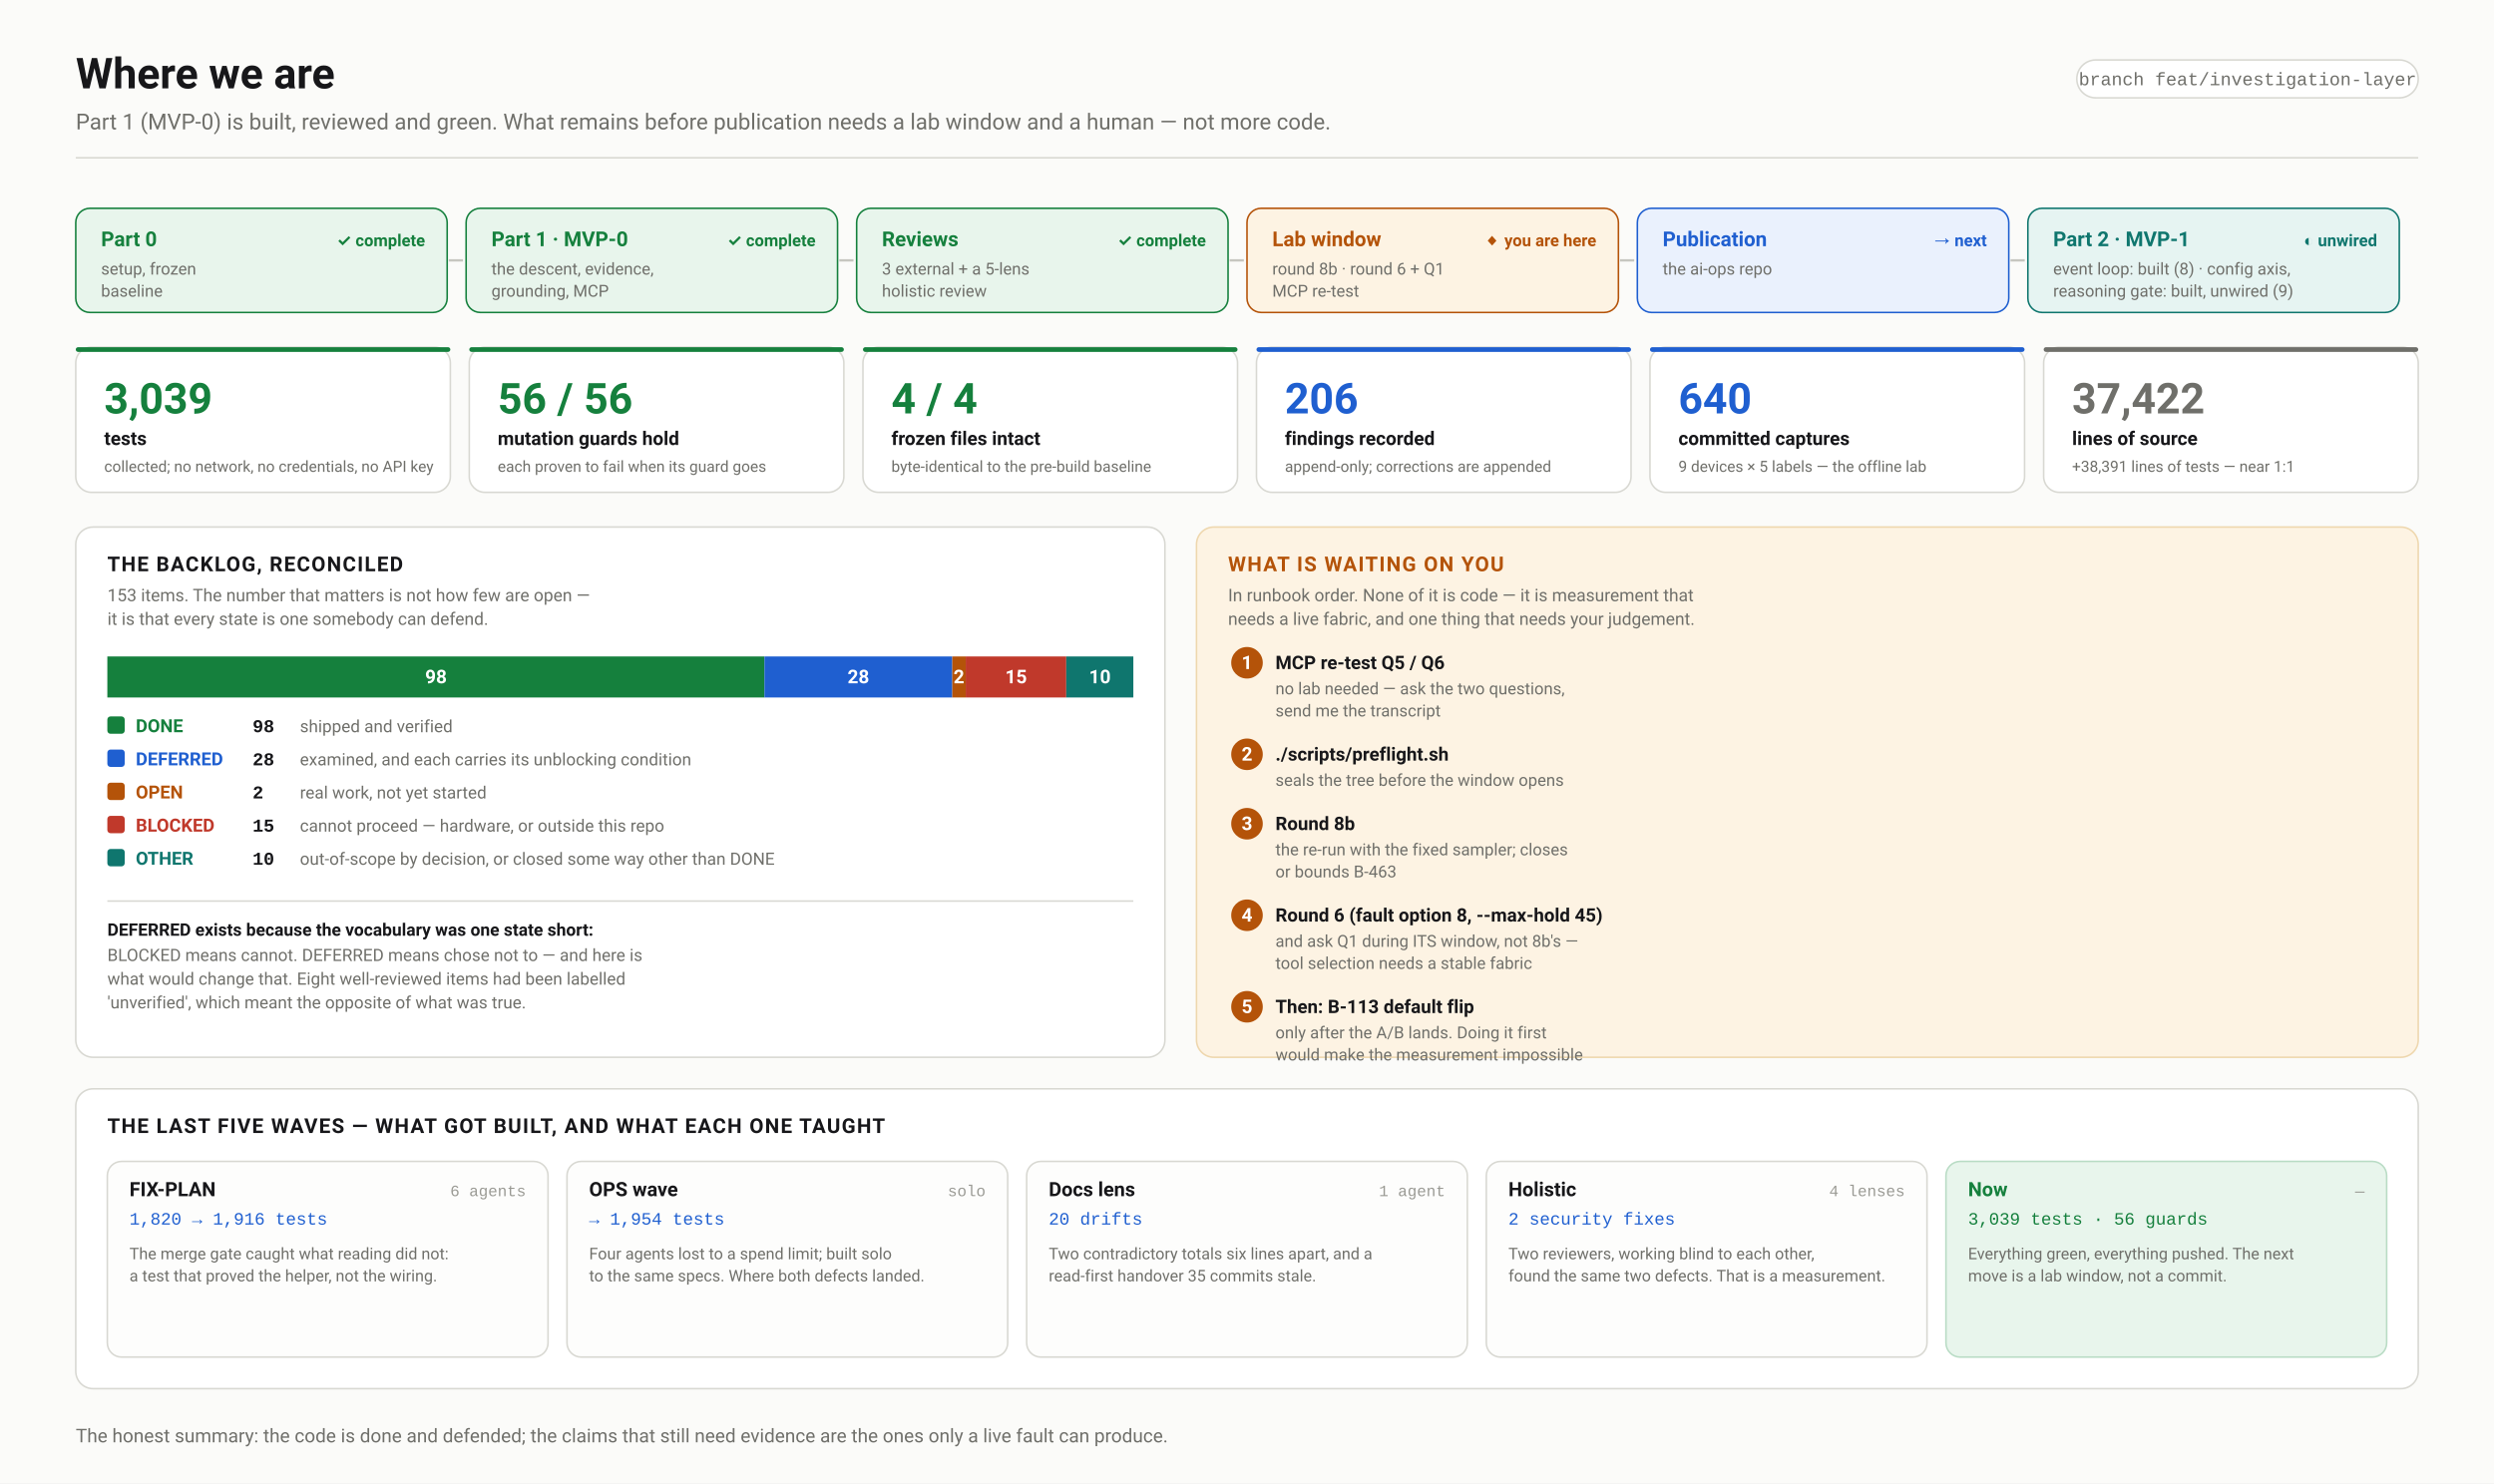
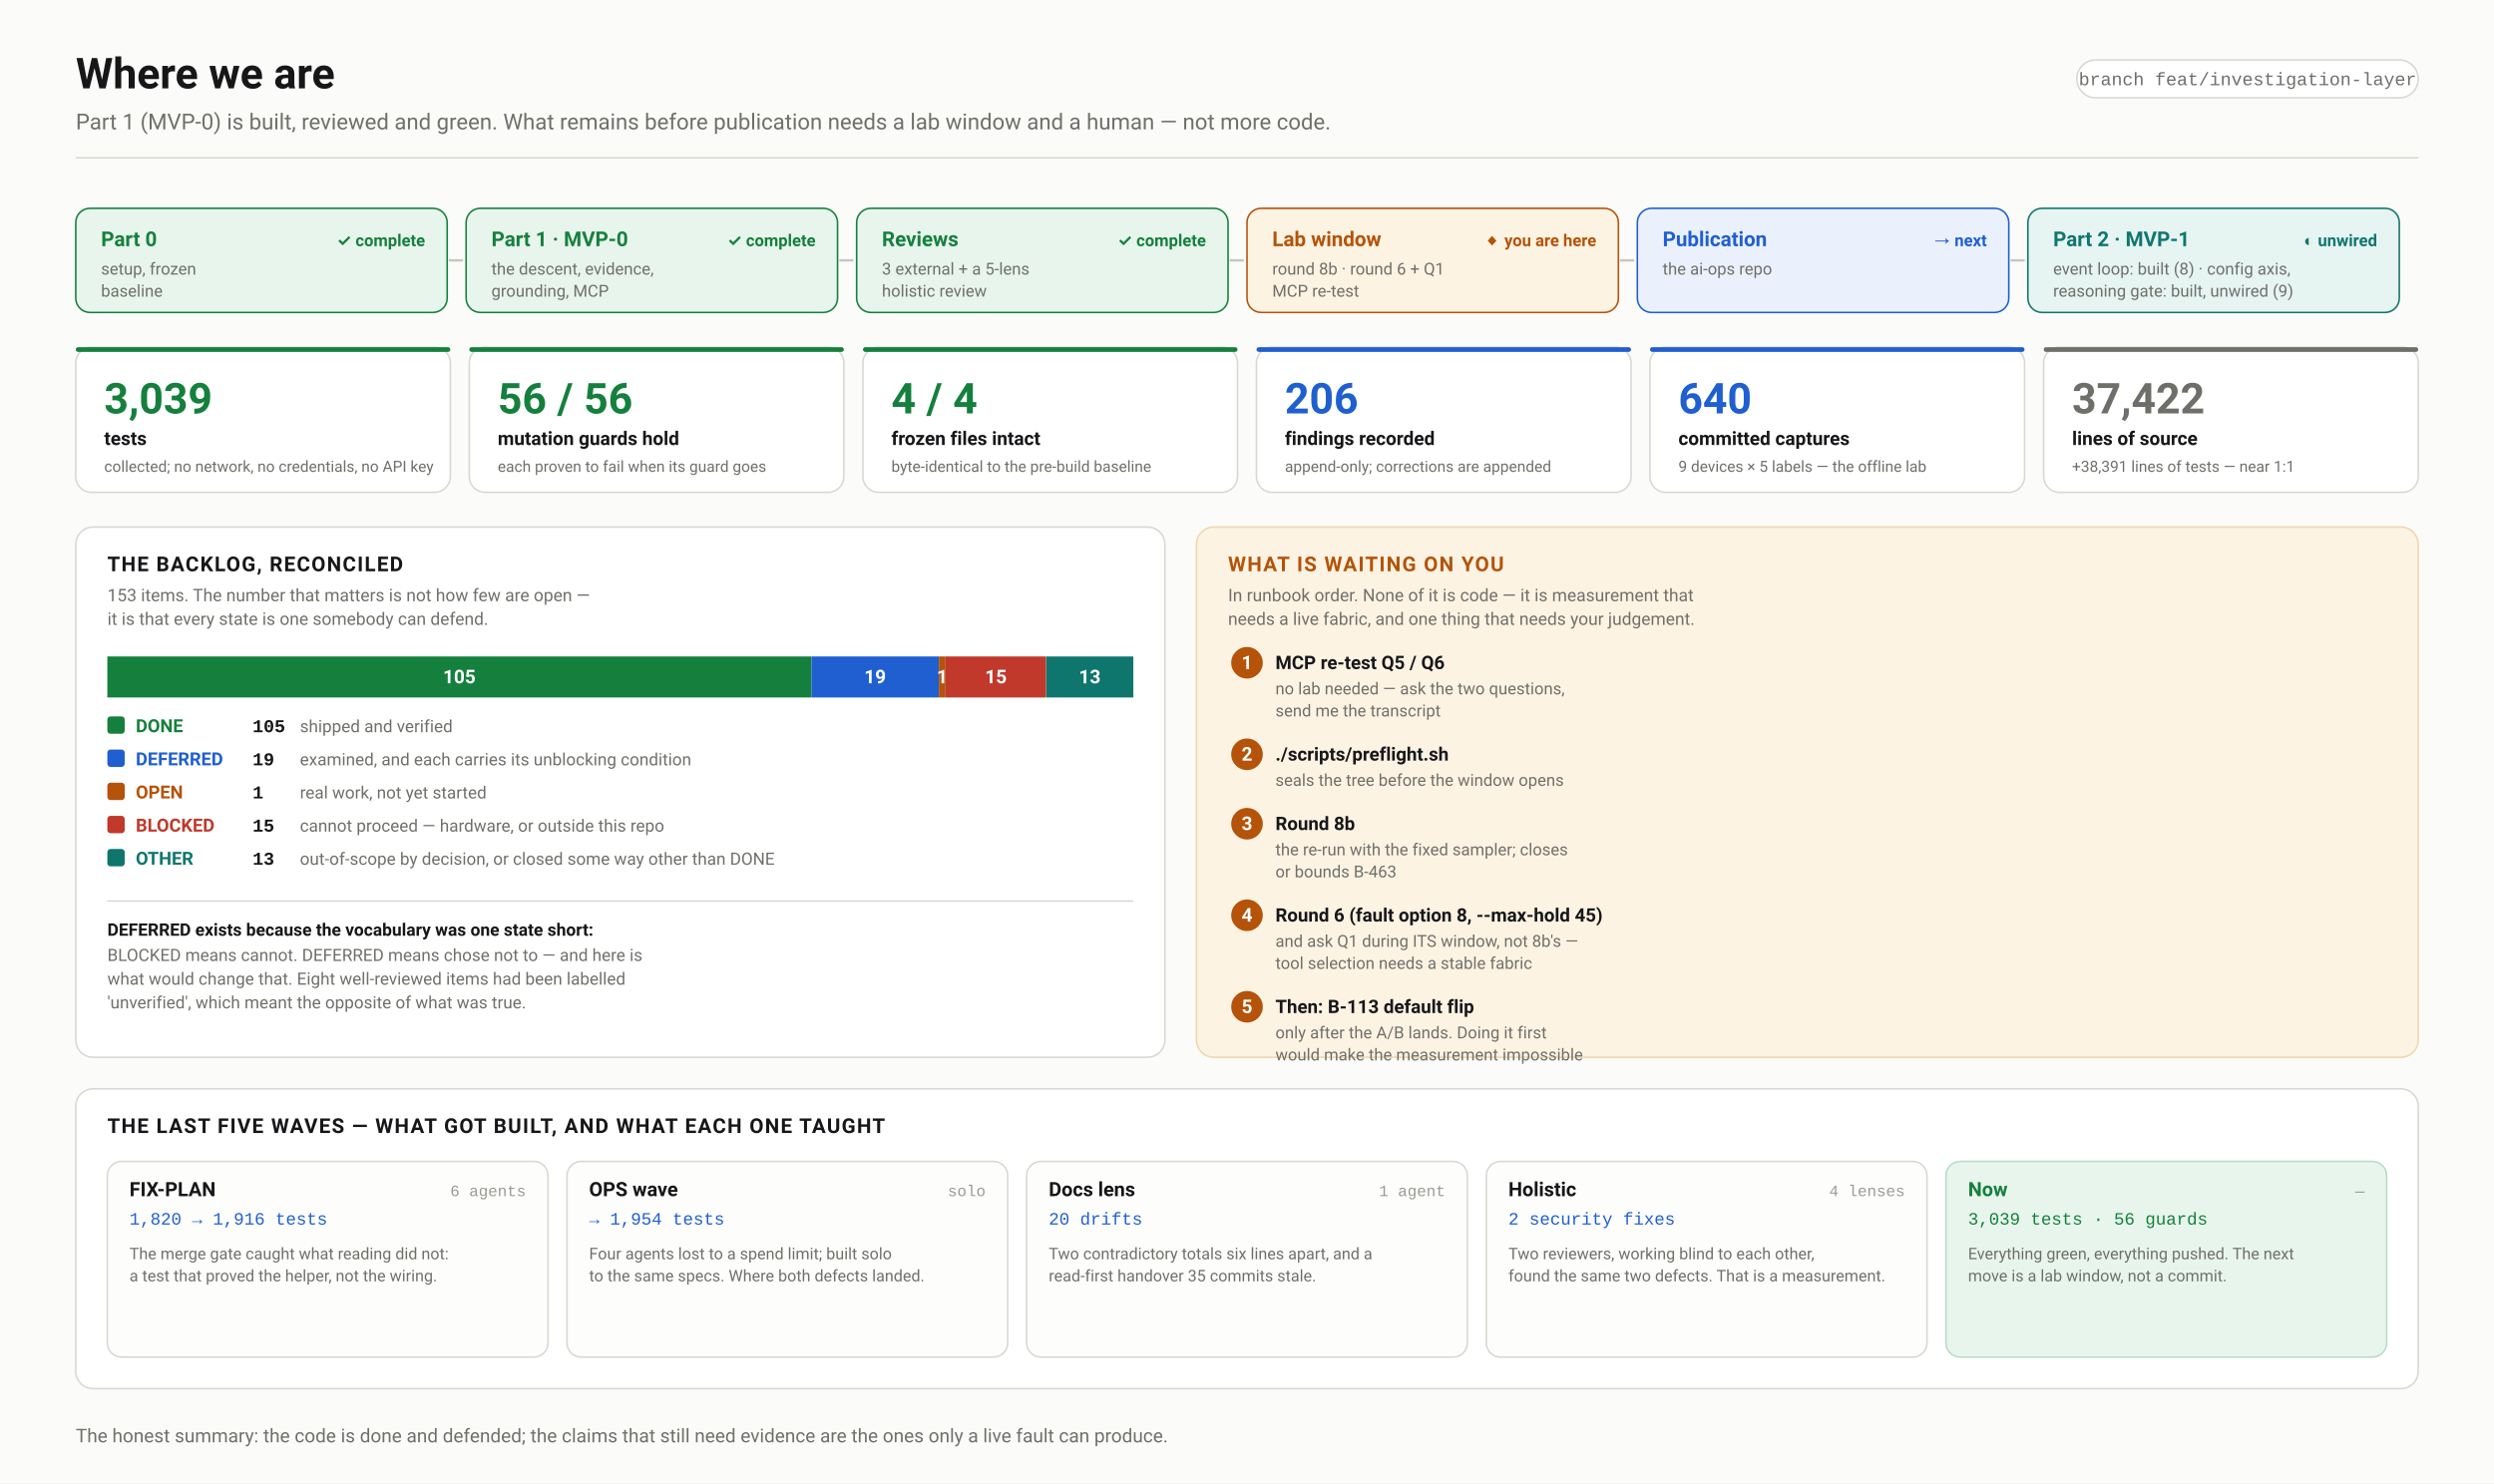
<svg xmlns="http://www.w3.org/2000/svg" width="1580" height="940" viewBox="0 0 1580 940" font-family="ui-sans-serif,-apple-system,'Segoe UI',Roboto,Helvetica,Arial,sans-serif">
  <defs>
    <marker id="arw" viewBox="0 0 10 10" refX="9" refY="5" markerWidth="6" markerHeight="6" orient="auto-start-reverse">
      <path d="M 0 0 L 10 5 L 0 10 z" fill="#6f6f6a" />
    </marker>
    <marker id="arwb" viewBox="0 0 10 10" refX="9" refY="5" markerWidth="6" markerHeight="6" orient="auto-start-reverse">
      <path d="M 0 0 L 10 5 L 0 10 z" fill="#1f5fd0" />
    </marker>
    <marker id="arwr" viewBox="0 0 10 10" refX="9" refY="5" markerWidth="6" markerHeight="6" orient="auto-start-reverse">
      <path d="M 0 0 L 10 5 L 0 10 z" fill="#c0392b" />
    </marker>
    <marker id="arwp" viewBox="0 0 10 10" refX="9" refY="5" markerWidth="6" markerHeight="6" orient="auto-start-reverse">
      <path d="M 0 0 L 10 5 L 0 10 z" fill="#6d28d9" />
    </marker>
    <marker id="arwg" viewBox="0 0 10 10" refX="9" refY="5" markerWidth="6" markerHeight="6" orient="auto-start-reverse">
      <path d="M 0 0 L 10 5 L 0 10 z" fill="#15803d" />
    </marker>
  </defs>
  <rect width="1580" height="940" fill="#fbfbf9" />
  <text x="48.0" y="56.0" font-family="ui-sans-serif,-apple-system,'Segoe UI',Roboto,Helvetica,Arial,sans-serif" font-size="27" font-weight="700" fill="#17171a" text-anchor="start">Where we are</text>
  <text x="48.0" y="82.0" font-family="ui-sans-serif,-apple-system,'Segoe UI',Roboto,Helvetica,Arial,sans-serif" font-size="14" font-weight="400" fill="#6f6f6a" text-anchor="start">Part 1 (MVP-0) is built, reviewed and green. What remains before publication needs a lab window and a human — not more code.</text>
  <rect x="1315.7" y="38.0" width="216.3" height="24.0" rx="12" fill="#fff" stroke="#d8d8d2" stroke-width="1" />
  <text x="1423.9" y="54.0" font-family="ui-monospace,'SF Mono',Menlo,Consolas,'Liberation Mono',monospace" font-size="11.5" font-weight="400" fill="#6f6f6a" text-anchor="middle">branch feat/investigation-layer</text>
  <line x1="48.0" y1="100.0" x2="1532.0" y2="100.0" stroke="#d8d8d2" stroke-width="1" />
  <rect x="48.0" y="132.0" width="235.3" height="66.0" rx="9" fill="#e8f5ec" stroke="#15803d" stroke-width="1" />
  <text x="64.0" y="156.0" font-family="ui-sans-serif,-apple-system,'Segoe UI',Roboto,Helvetica,Arial,sans-serif" font-size="13" font-weight="700" fill="#15803d" text-anchor="start">Part 0</text>
  <text x="64.0" y="174.0" font-family="ui-sans-serif,-apple-system,'Segoe UI',Roboto,Helvetica,Arial,sans-serif" font-size="10.5" font-weight="400" fill="#6f6f6a" text-anchor="start">setup, frozen</text>
  <text x="64.0" y="188.0" font-family="ui-sans-serif,-apple-system,'Segoe UI',Roboto,Helvetica,Arial,sans-serif" font-size="10.5" font-weight="400" fill="#6f6f6a" text-anchor="start">baseline</text>
  <text x="269.3" y="156.0" font-family="ui-sans-serif,-apple-system,'Segoe UI',Roboto,Helvetica,Arial,sans-serif" font-size="10.5" font-weight="700" fill="#15803d" text-anchor="end">✓ complete</text>
  <line x1="284.3" y1="165.0" x2="293.3" y2="165.0" stroke="#c6c6c0" stroke-width="1.5" />
  <rect x="295.3" y="132.0" width="235.3" height="66.0" rx="9" fill="#e8f5ec" stroke="#15803d" stroke-width="1" />
  <text x="311.3" y="156.0" font-family="ui-sans-serif,-apple-system,'Segoe UI',Roboto,Helvetica,Arial,sans-serif" font-size="13" font-weight="700" fill="#15803d" text-anchor="start">Part 1 · MVP-0</text>
  <text x="311.3" y="174.0" font-family="ui-sans-serif,-apple-system,'Segoe UI',Roboto,Helvetica,Arial,sans-serif" font-size="10.5" font-weight="400" fill="#6f6f6a" text-anchor="start">the descent, evidence,</text>
  <text x="311.3" y="188.0" font-family="ui-sans-serif,-apple-system,'Segoe UI',Roboto,Helvetica,Arial,sans-serif" font-size="10.5" font-weight="400" fill="#6f6f6a" text-anchor="start">grounding, MCP</text>
  <text x="516.7" y="156.0" font-family="ui-sans-serif,-apple-system,'Segoe UI',Roboto,Helvetica,Arial,sans-serif" font-size="10.5" font-weight="700" fill="#15803d" text-anchor="end">✓ complete</text>
  <line x1="531.7" y1="165.0" x2="540.7" y2="165.0" stroke="#c6c6c0" stroke-width="1.5" />
  <rect x="542.7" y="132.0" width="235.3" height="66.0" rx="9" fill="#e8f5ec" stroke="#15803d" stroke-width="1" />
  <text x="558.7" y="156.0" font-family="ui-sans-serif,-apple-system,'Segoe UI',Roboto,Helvetica,Arial,sans-serif" font-size="13" font-weight="700" fill="#15803d" text-anchor="start">Reviews</text>
  <text x="558.7" y="174.0" font-family="ui-sans-serif,-apple-system,'Segoe UI',Roboto,Helvetica,Arial,sans-serif" font-size="10.5" font-weight="400" fill="#6f6f6a" text-anchor="start">3 external + a 5-lens</text>
  <text x="558.7" y="188.0" font-family="ui-sans-serif,-apple-system,'Segoe UI',Roboto,Helvetica,Arial,sans-serif" font-size="10.5" font-weight="400" fill="#6f6f6a" text-anchor="start">holistic review</text>
  <text x="764.0" y="156.0" font-family="ui-sans-serif,-apple-system,'Segoe UI',Roboto,Helvetica,Arial,sans-serif" font-size="10.5" font-weight="700" fill="#15803d" text-anchor="end">✓ complete</text>
  <line x1="779.0" y1="165.0" x2="788.0" y2="165.0" stroke="#c6c6c0" stroke-width="1.5" />
  <rect x="790.0" y="132.0" width="235.3" height="66.0" rx="9" fill="#fdf3e3" stroke="#b45309" stroke-width="1" />
  <text x="806.0" y="156.0" font-family="ui-sans-serif,-apple-system,'Segoe UI',Roboto,Helvetica,Arial,sans-serif" font-size="13" font-weight="700" fill="#b45309" text-anchor="start">Lab window</text>
  <text x="806.0" y="174.0" font-family="ui-sans-serif,-apple-system,'Segoe UI',Roboto,Helvetica,Arial,sans-serif" font-size="10.5" font-weight="400" fill="#6f6f6a" text-anchor="start">round 8b · round 6 + Q1</text>
  <text x="806.0" y="188.0" font-family="ui-sans-serif,-apple-system,'Segoe UI',Roboto,Helvetica,Arial,sans-serif" font-size="10.5" font-weight="400" fill="#6f6f6a" text-anchor="start">MCP re-test</text>
  <text x="1011.3" y="156.0" font-family="ui-sans-serif,-apple-system,'Segoe UI',Roboto,Helvetica,Arial,sans-serif" font-size="10.5" font-weight="700" fill="#b45309" text-anchor="end">◆ you are here</text>
  <line x1="1026.3" y1="165.0" x2="1035.3" y2="165.0" stroke="#c6c6c0" stroke-width="1.5" />
  <rect x="1037.3" y="132.0" width="235.3" height="66.0" rx="9" fill="#eaf1fd" stroke="#1f5fd0" stroke-width="1" />
  <text x="1053.3" y="156.0" font-family="ui-sans-serif,-apple-system,'Segoe UI',Roboto,Helvetica,Arial,sans-serif" font-size="13" font-weight="700" fill="#1f5fd0" text-anchor="start">Publication</text>
  <text x="1053.3" y="174.0" font-family="ui-sans-serif,-apple-system,'Segoe UI',Roboto,Helvetica,Arial,sans-serif" font-size="10.5" font-weight="400" fill="#6f6f6a" text-anchor="start">the ai-ops repo</text>
  <text x="1258.7" y="156.0" font-family="ui-sans-serif,-apple-system,'Segoe UI',Roboto,Helvetica,Arial,sans-serif" font-size="10.5" font-weight="700" fill="#1f5fd0" text-anchor="end">→ next</text>
  <line x1="1273.7" y1="165.0" x2="1282.7" y2="165.0" stroke="#c6c6c0" stroke-width="1.5" />
  <rect x="1284.7" y="132.0" width="235.3" height="66.0" rx="9" fill="#e6f4f2" stroke="#0f766e" stroke-width="1" />
  <text x="1300.7" y="156.0" font-family="ui-sans-serif,-apple-system,'Segoe UI',Roboto,Helvetica,Arial,sans-serif" font-size="13" font-weight="700" fill="#0f766e" text-anchor="start">Part 2 · MVP-1</text>
  <text x="1300.7" y="174.0" font-family="ui-sans-serif,-apple-system,'Segoe UI',Roboto,Helvetica,Arial,sans-serif" font-size="10.5" font-weight="400" fill="#6f6f6a" text-anchor="start">event loop: built (8) · config axis,</text>
  <text x="1300.7" y="188.0" font-family="ui-sans-serif,-apple-system,'Segoe UI',Roboto,Helvetica,Arial,sans-serif" font-size="10.5" font-weight="400" fill="#6f6f6a" text-anchor="start">reasoning gate: built, unwired (9)</text>
  <text x="1506.0" y="156.0" font-family="ui-sans-serif,-apple-system,'Segoe UI',Roboto,Helvetica,Arial,sans-serif" font-size="10.5" font-weight="700" fill="#0f766e" text-anchor="end">◐ unwired</text>
  <rect x="48.0" y="220.0" width="237.3" height="92.0" rx="10" fill="#ffffff" stroke="#d8d8d2" stroke-width="1" />
  <rect x="48.0" y="220.0" width="237.3" height="3.0" rx="1.5" fill="#15803d" stroke="none" stroke-width="1" />
  <text x="66.0" y="262.0" font-family="ui-sans-serif,-apple-system,'Segoe UI',Roboto,Helvetica,Arial,sans-serif" font-size="27" font-weight="700" fill="#15803d" text-anchor="start">3,039</text>
  <text x="66.0" y="282.0" font-family="ui-sans-serif,-apple-system,'Segoe UI',Roboto,Helvetica,Arial,sans-serif" font-size="12" font-weight="600" fill="#17171a" text-anchor="start">tests</text>
  <text x="66.0" y="299.0" font-family="ui-sans-serif,-apple-system,'Segoe UI',Roboto,Helvetica,Arial,sans-serif" font-size="9.8" font-weight="400" fill="#6f6f6a" text-anchor="start">collected; no network, no credentials, no API key</text>
  <rect x="297.3" y="220.0" width="237.3" height="92.0" rx="10" fill="#ffffff" stroke="#d8d8d2" stroke-width="1" />
  <rect x="297.3" y="220.0" width="237.3" height="3.0" rx="1.5" fill="#15803d" stroke="none" stroke-width="1" />
  <text x="315.3" y="262.0" font-family="ui-sans-serif,-apple-system,'Segoe UI',Roboto,Helvetica,Arial,sans-serif" font-size="27" font-weight="700" fill="#15803d" text-anchor="start">56 / 56</text>
  <text x="315.3" y="282.0" font-family="ui-sans-serif,-apple-system,'Segoe UI',Roboto,Helvetica,Arial,sans-serif" font-size="12" font-weight="600" fill="#17171a" text-anchor="start">mutation guards hold</text>
  <text x="315.3" y="299.0" font-family="ui-sans-serif,-apple-system,'Segoe UI',Roboto,Helvetica,Arial,sans-serif" font-size="9.8" font-weight="400" fill="#6f6f6a" text-anchor="start">each proven to fail when its guard goes</text>
  <rect x="546.7" y="220.0" width="237.3" height="92.0" rx="10" fill="#ffffff" stroke="#d8d8d2" stroke-width="1" />
  <rect x="546.7" y="220.0" width="237.3" height="3.0" rx="1.5" fill="#15803d" stroke="none" stroke-width="1" />
  <text x="564.7" y="262.0" font-family="ui-sans-serif,-apple-system,'Segoe UI',Roboto,Helvetica,Arial,sans-serif" font-size="27" font-weight="700" fill="#15803d" text-anchor="start">4 / 4</text>
  <text x="564.7" y="282.0" font-family="ui-sans-serif,-apple-system,'Segoe UI',Roboto,Helvetica,Arial,sans-serif" font-size="12" font-weight="600" fill="#17171a" text-anchor="start">frozen files intact</text>
  <text x="564.7" y="299.0" font-family="ui-sans-serif,-apple-system,'Segoe UI',Roboto,Helvetica,Arial,sans-serif" font-size="9.8" font-weight="400" fill="#6f6f6a" text-anchor="start">byte-identical to the pre-build baseline</text>
  <rect x="796.0" y="220.0" width="237.3" height="92.0" rx="10" fill="#ffffff" stroke="#d8d8d2" stroke-width="1" />
  <rect x="796.0" y="220.0" width="237.3" height="3.0" rx="1.5" fill="#1f5fd0" stroke="none" stroke-width="1" />
  <text x="814.0" y="262.0" font-family="ui-sans-serif,-apple-system,'Segoe UI',Roboto,Helvetica,Arial,sans-serif" font-size="27" font-weight="700" fill="#1f5fd0" text-anchor="start">206</text>
  <text x="814.0" y="282.0" font-family="ui-sans-serif,-apple-system,'Segoe UI',Roboto,Helvetica,Arial,sans-serif" font-size="12" font-weight="600" fill="#17171a" text-anchor="start">findings recorded</text>
  <text x="814.0" y="299.0" font-family="ui-sans-serif,-apple-system,'Segoe UI',Roboto,Helvetica,Arial,sans-serif" font-size="9.8" font-weight="400" fill="#6f6f6a" text-anchor="start">append-only; corrections are appended</text>
  <rect x="1045.3" y="220.0" width="237.3" height="92.0" rx="10" fill="#ffffff" stroke="#d8d8d2" stroke-width="1" />
  <rect x="1045.3" y="220.0" width="237.3" height="3.0" rx="1.5" fill="#1f5fd0" stroke="none" stroke-width="1" />
  <text x="1063.3" y="262.0" font-family="ui-sans-serif,-apple-system,'Segoe UI',Roboto,Helvetica,Arial,sans-serif" font-size="27" font-weight="700" fill="#1f5fd0" text-anchor="start">640</text>
  <text x="1063.3" y="282.0" font-family="ui-sans-serif,-apple-system,'Segoe UI',Roboto,Helvetica,Arial,sans-serif" font-size="12" font-weight="600" fill="#17171a" text-anchor="start">committed captures</text>
  <text x="1063.3" y="299.0" font-family="ui-sans-serif,-apple-system,'Segoe UI',Roboto,Helvetica,Arial,sans-serif" font-size="9.8" font-weight="400" fill="#6f6f6a" text-anchor="start">9 devices × 5 labels — the offline lab</text>
  <rect x="1294.7" y="220.0" width="237.3" height="92.0" rx="10" fill="#ffffff" stroke="#d8d8d2" stroke-width="1" />
  <rect x="1294.7" y="220.0" width="237.3" height="3.0" rx="1.5" fill="#6f6f6a" stroke="none" stroke-width="1" />
  <text x="1312.7" y="262.0" font-family="ui-sans-serif,-apple-system,'Segoe UI',Roboto,Helvetica,Arial,sans-serif" font-size="27" font-weight="700" fill="#6f6f6a" text-anchor="start">37,422</text>
  <text x="1312.7" y="282.0" font-family="ui-sans-serif,-apple-system,'Segoe UI',Roboto,Helvetica,Arial,sans-serif" font-size="12" font-weight="600" fill="#17171a" text-anchor="start">lines of source</text>
  <text x="1312.7" y="299.0" font-family="ui-sans-serif,-apple-system,'Segoe UI',Roboto,Helvetica,Arial,sans-serif" font-size="9.8" font-weight="400" fill="#6f6f6a" text-anchor="start">+38,391 lines of tests — near 1:1</text>
  <rect x="48.0" y="334.0" width="690.0" height="336.0" rx="11" fill="#ffffff" stroke="#d8d8d2" stroke-width="1" />
  <text x="68.0" y="362.0" font-family="ui-sans-serif,-apple-system,'Segoe UI',Roboto,Helvetica,Arial,sans-serif" font-size="13" font-weight="700" fill="#17171a" text-anchor="start" letter-spacing="0.8">THE BACKLOG, RECONCILED</text>
  <text x="68.0" y="381.0" font-family="ui-sans-serif,-apple-system,'Segoe UI',Roboto,Helvetica,Arial,sans-serif" font-size="11" font-weight="400" fill="#6f6f6a" text-anchor="start">153 items. The number that matters is not how few are open —</text>
  <text x="68.0" y="396.0" font-family="ui-sans-serif,-apple-system,'Segoe UI',Roboto,Helvetica,Arial,sans-serif" font-size="11" font-weight="400" fill="#6f6f6a" text-anchor="start">it is that every state is one somebody can defend.</text>
-   <rect x="68.0" y="416.0" width="416.3" height="26.0" rx="0" fill="#15803d" stroke="none" stroke-width="1" />
-   <text x="276.2" y="433.0" font-family="ui-sans-serif,-apple-system,'Segoe UI',Roboto,Helvetica,Arial,sans-serif" font-size="12" font-weight="700" fill="#fff" text-anchor="middle">98</text>
-   <rect x="484.3" y="416.0" width="119.0" height="26.0" rx="0" fill="#1f5fd0" stroke="none" stroke-width="1" />
-   <text x="543.8" y="433.0" font-family="ui-sans-serif,-apple-system,'Segoe UI',Roboto,Helvetica,Arial,sans-serif" font-size="12" font-weight="700" fill="#fff" text-anchor="middle">28</text>
-   <rect x="603.3" y="416.0" width="8.5" height="26.0" rx="0" fill="#b45309" stroke="none" stroke-width="1" />
-   <text x="607.5" y="433.0" font-family="ui-sans-serif,-apple-system,'Segoe UI',Roboto,Helvetica,Arial,sans-serif" font-size="12" font-weight="700" fill="#fff" text-anchor="middle">2</text>
-   <rect x="611.8" y="416.0" width="63.7" height="26.0" rx="0" fill="#c0392b" stroke="none" stroke-width="1" />
-   <text x="643.7" y="433.0" font-family="ui-sans-serif,-apple-system,'Segoe UI',Roboto,Helvetica,Arial,sans-serif" font-size="12" font-weight="700" fill="#fff" text-anchor="middle">15</text>
-   <rect x="675.5" y="416.0" width="42.5" height="26.0" rx="0" fill="#0f766e" stroke="none" stroke-width="1" />
-   <text x="696.8" y="433.0" font-family="ui-sans-serif,-apple-system,'Segoe UI',Roboto,Helvetica,Arial,sans-serif" font-size="12" font-weight="700" fill="#fff" text-anchor="middle">10</text>
+   <rect x="68.0" y="416.0" width="446.1" height="26.0" rx="0" fill="#15803d" stroke="none" stroke-width="1" />
+   <text x="291.0" y="433.0" font-family="ui-sans-serif,-apple-system,'Segoe UI',Roboto,Helvetica,Arial,sans-serif" font-size="12" font-weight="700" fill="#fff" text-anchor="middle">105</text>
+   <rect x="514.1" y="416.0" width="80.7" height="26.0" rx="0" fill="#1f5fd0" stroke="none" stroke-width="1" />
+   <text x="554.4" y="433.0" font-family="ui-sans-serif,-apple-system,'Segoe UI',Roboto,Helvetica,Arial,sans-serif" font-size="12" font-weight="700" fill="#fff" text-anchor="middle">19</text>
+   <rect x="594.8" y="416.0" width="4.2" height="26.0" rx="0" fill="#b45309" stroke="none" stroke-width="1" />
+   <text x="596.9" y="433.0" font-family="ui-sans-serif,-apple-system,'Segoe UI',Roboto,Helvetica,Arial,sans-serif" font-size="12" font-weight="700" fill="#fff" text-anchor="middle">1</text>
+   <rect x="599.0" y="416.0" width="63.7" height="26.0" rx="0" fill="#c0392b" stroke="none" stroke-width="1" />
+   <text x="630.9" y="433.0" font-family="ui-sans-serif,-apple-system,'Segoe UI',Roboto,Helvetica,Arial,sans-serif" font-size="12" font-weight="700" fill="#fff" text-anchor="middle">15</text>
+   <rect x="662.8" y="416.0" width="55.2" height="26.0" rx="0" fill="#0f766e" stroke="none" stroke-width="1" />
+   <text x="690.4" y="433.0" font-family="ui-sans-serif,-apple-system,'Segoe UI',Roboto,Helvetica,Arial,sans-serif" font-size="12" font-weight="700" fill="#fff" text-anchor="middle">13</text>
  <rect x="68.0" y="416.0" width="650.0" height="26.0" rx="0" fill="none" stroke="#ffffff" stroke-width="0" />
  <rect x="68.0" y="454.0" width="11.0" height="11.0" rx="2" fill="#15803d" stroke="none" stroke-width="1" />
  <text x="86.0" y="464.0" font-family="ui-sans-serif,-apple-system,'Segoe UI',Roboto,Helvetica,Arial,sans-serif" font-size="11.5" font-weight="650" fill="#15803d" text-anchor="start">DONE</text>
-   <text x="160.0" y="464.0" font-family="ui-monospace,'SF Mono',Menlo,Consolas,'Liberation Mono',monospace" font-size="11.5" font-weight="700" fill="#17171a" text-anchor="start">98</text>
+   <text x="160.0" y="464.0" font-family="ui-monospace,'SF Mono',Menlo,Consolas,'Liberation Mono',monospace" font-size="11.5" font-weight="700" fill="#17171a" text-anchor="start">105</text>
  <text x="190.0" y="464.0" font-family="ui-sans-serif,-apple-system,'Segoe UI',Roboto,Helvetica,Arial,sans-serif" font-size="10.8" font-weight="400" fill="#6f6f6a" text-anchor="start">shipped and verified</text>
  <rect x="68.0" y="475.0" width="11.0" height="11.0" rx="2" fill="#1f5fd0" stroke="none" stroke-width="1" />
  <text x="86.0" y="485.0" font-family="ui-sans-serif,-apple-system,'Segoe UI',Roboto,Helvetica,Arial,sans-serif" font-size="11.5" font-weight="650" fill="#1f5fd0" text-anchor="start">DEFERRED</text>
-   <text x="160.0" y="485.0" font-family="ui-monospace,'SF Mono',Menlo,Consolas,'Liberation Mono',monospace" font-size="11.5" font-weight="700" fill="#17171a" text-anchor="start">28</text>
+   <text x="160.0" y="485.0" font-family="ui-monospace,'SF Mono',Menlo,Consolas,'Liberation Mono',monospace" font-size="11.5" font-weight="700" fill="#17171a" text-anchor="start">19</text>
  <text x="190.0" y="485.0" font-family="ui-sans-serif,-apple-system,'Segoe UI',Roboto,Helvetica,Arial,sans-serif" font-size="10.8" font-weight="400" fill="#6f6f6a" text-anchor="start">examined, and each carries its unblocking condition</text>
  <rect x="68.0" y="496.0" width="11.0" height="11.0" rx="2" fill="#b45309" stroke="none" stroke-width="1" />
  <text x="86.0" y="506.0" font-family="ui-sans-serif,-apple-system,'Segoe UI',Roboto,Helvetica,Arial,sans-serif" font-size="11.5" font-weight="650" fill="#b45309" text-anchor="start">OPEN</text>
-   <text x="160.0" y="506.0" font-family="ui-monospace,'SF Mono',Menlo,Consolas,'Liberation Mono',monospace" font-size="11.5" font-weight="700" fill="#17171a" text-anchor="start">2</text>
+   <text x="160.0" y="506.0" font-family="ui-monospace,'SF Mono',Menlo,Consolas,'Liberation Mono',monospace" font-size="11.5" font-weight="700" fill="#17171a" text-anchor="start">1</text>
  <text x="190.0" y="506.0" font-family="ui-sans-serif,-apple-system,'Segoe UI',Roboto,Helvetica,Arial,sans-serif" font-size="10.8" font-weight="400" fill="#6f6f6a" text-anchor="start">real work, not yet started</text>
  <rect x="68.0" y="517.0" width="11.0" height="11.0" rx="2" fill="#c0392b" stroke="none" stroke-width="1" />
  <text x="86.0" y="527.0" font-family="ui-sans-serif,-apple-system,'Segoe UI',Roboto,Helvetica,Arial,sans-serif" font-size="11.5" font-weight="650" fill="#c0392b" text-anchor="start">BLOCKED</text>
  <text x="160.0" y="527.0" font-family="ui-monospace,'SF Mono',Menlo,Consolas,'Liberation Mono',monospace" font-size="11.5" font-weight="700" fill="#17171a" text-anchor="start">15</text>
  <text x="190.0" y="527.0" font-family="ui-sans-serif,-apple-system,'Segoe UI',Roboto,Helvetica,Arial,sans-serif" font-size="10.8" font-weight="400" fill="#6f6f6a" text-anchor="start">cannot proceed — hardware, or outside this repo</text>
  <rect x="68.0" y="538.0" width="11.0" height="11.0" rx="2" fill="#0f766e" stroke="none" stroke-width="1" />
  <text x="86.0" y="548.0" font-family="ui-sans-serif,-apple-system,'Segoe UI',Roboto,Helvetica,Arial,sans-serif" font-size="11.5" font-weight="650" fill="#0f766e" text-anchor="start">OTHER</text>
-   <text x="160.0" y="548.0" font-family="ui-monospace,'SF Mono',Menlo,Consolas,'Liberation Mono',monospace" font-size="11.5" font-weight="700" fill="#17171a" text-anchor="start">10</text>
+   <text x="160.0" y="548.0" font-family="ui-monospace,'SF Mono',Menlo,Consolas,'Liberation Mono',monospace" font-size="11.5" font-weight="700" fill="#17171a" text-anchor="start">13</text>
  <text x="190.0" y="548.0" font-family="ui-sans-serif,-apple-system,'Segoe UI',Roboto,Helvetica,Arial,sans-serif" font-size="10.8" font-weight="400" fill="#6f6f6a" text-anchor="start">out-of-scope by decision, or closed some way other than DONE</text>
  <line x1="68.0" y1="571.0" x2="718.0" y2="571.0" stroke="#d8d8d2" stroke-width="1" />
  <text x="68.0" y="593.0" font-family="ui-sans-serif,-apple-system,'Segoe UI',Roboto,Helvetica,Arial,sans-serif" font-size="11" font-weight="600" fill="#17171a" text-anchor="start">DEFERRED exists because the vocabulary was one state short:</text>
  <text x="68.0" y="609.0" font-family="ui-sans-serif,-apple-system,'Segoe UI',Roboto,Helvetica,Arial,sans-serif" font-size="10.8" font-weight="400" fill="#6f6f6a" text-anchor="start">BLOCKED means cannot. DEFERRED means chose not to — and here is</text>
  <text x="68.0" y="624.0" font-family="ui-sans-serif,-apple-system,'Segoe UI',Roboto,Helvetica,Arial,sans-serif" font-size="10.8" font-weight="400" fill="#6f6f6a" text-anchor="start">what would change that. Eight well-reviewed items had been labelled</text>
  <text x="68.0" y="639.0" font-family="ui-sans-serif,-apple-system,'Segoe UI',Roboto,Helvetica,Arial,sans-serif" font-size="10.8" font-weight="400" fill="#6f6f6a" text-anchor="start">'unverified', which meant the opposite of what was true.</text>
  <rect x="758.0" y="334.0" width="774.0" height="336.0" rx="11" fill="#fdf3e3" stroke="#eed7ae" stroke-width="1" />
  <text x="778.0" y="362.0" font-family="ui-sans-serif,-apple-system,'Segoe UI',Roboto,Helvetica,Arial,sans-serif" font-size="13" font-weight="700" fill="#b45309" text-anchor="start" letter-spacing="0.8">WHAT IS WAITING ON YOU</text>
  <text x="778.0" y="381.0" font-family="ui-sans-serif,-apple-system,'Segoe UI',Roboto,Helvetica,Arial,sans-serif" font-size="11" font-weight="400" fill="#6f6f6a" text-anchor="start">In runbook order. None of it is code — it is measurement that</text>
  <text x="778.0" y="396.0" font-family="ui-sans-serif,-apple-system,'Segoe UI',Roboto,Helvetica,Arial,sans-serif" font-size="11" font-weight="400" fill="#6f6f6a" text-anchor="start">needs a live fabric, and one thing that needs your judgement.</text>
  <circle cx="790.0" cy="420.0" r="10" fill="#b45309" />
  <text x="790.0" y="424.0" font-family="ui-sans-serif,-apple-system,'Segoe UI',Roboto,Helvetica,Arial,sans-serif" font-size="12" font-weight="700" fill="#fff" text-anchor="middle">1</text>
  <text x="808.0" y="424.0" font-family="ui-sans-serif,-apple-system,'Segoe UI',Roboto,Helvetica,Arial,sans-serif" font-size="11.8" font-weight="650" fill="#17171a" text-anchor="start">MCP re-test Q5 / Q6</text>
  <text x="808.0" y="440.0" font-family="ui-sans-serif,-apple-system,'Segoe UI',Roboto,Helvetica,Arial,sans-serif" font-size="10.5" font-weight="400" fill="#6f6f6a" text-anchor="start">no lab needed — ask the two questions,</text>
  <text x="808.0" y="454.0" font-family="ui-sans-serif,-apple-system,'Segoe UI',Roboto,Helvetica,Arial,sans-serif" font-size="10.5" font-weight="400" fill="#6f6f6a" text-anchor="start">send me the transcript</text>
  <circle cx="790.0" cy="478.0" r="10" fill="#b45309" />
  <text x="790.0" y="482.0" font-family="ui-sans-serif,-apple-system,'Segoe UI',Roboto,Helvetica,Arial,sans-serif" font-size="12" font-weight="700" fill="#fff" text-anchor="middle">2</text>
  <text x="808.0" y="482.0" font-family="ui-sans-serif,-apple-system,'Segoe UI',Roboto,Helvetica,Arial,sans-serif" font-size="11.8" font-weight="650" fill="#17171a" text-anchor="start">./scripts/preflight.sh</text>
  <text x="808.0" y="498.0" font-family="ui-sans-serif,-apple-system,'Segoe UI',Roboto,Helvetica,Arial,sans-serif" font-size="10.5" font-weight="400" fill="#6f6f6a" text-anchor="start">seals the tree before the window opens</text>
  <circle cx="790.0" cy="522.0" r="10" fill="#b45309" />
  <text x="790.0" y="526.0" font-family="ui-sans-serif,-apple-system,'Segoe UI',Roboto,Helvetica,Arial,sans-serif" font-size="12" font-weight="700" fill="#fff" text-anchor="middle">3</text>
  <text x="808.0" y="526.0" font-family="ui-sans-serif,-apple-system,'Segoe UI',Roboto,Helvetica,Arial,sans-serif" font-size="11.8" font-weight="650" fill="#17171a" text-anchor="start">Round 8b</text>
  <text x="808.0" y="542.0" font-family="ui-sans-serif,-apple-system,'Segoe UI',Roboto,Helvetica,Arial,sans-serif" font-size="10.5" font-weight="400" fill="#6f6f6a" text-anchor="start">the re-run with the fixed sampler; closes</text>
  <text x="808.0" y="556.0" font-family="ui-sans-serif,-apple-system,'Segoe UI',Roboto,Helvetica,Arial,sans-serif" font-size="10.5" font-weight="400" fill="#6f6f6a" text-anchor="start">or bounds B-463</text>
  <circle cx="790.0" cy="580.0" r="10" fill="#b45309" />
  <text x="790.0" y="584.0" font-family="ui-sans-serif,-apple-system,'Segoe UI',Roboto,Helvetica,Arial,sans-serif" font-size="12" font-weight="700" fill="#fff" text-anchor="middle">4</text>
  <text x="808.0" y="584.0" font-family="ui-sans-serif,-apple-system,'Segoe UI',Roboto,Helvetica,Arial,sans-serif" font-size="11.8" font-weight="650" fill="#17171a" text-anchor="start">Round 6 (fault option 8, --max-hold 45)</text>
  <text x="808.0" y="600.0" font-family="ui-sans-serif,-apple-system,'Segoe UI',Roboto,Helvetica,Arial,sans-serif" font-size="10.5" font-weight="400" fill="#6f6f6a" text-anchor="start">and ask Q1 during ITS window, not 8b's —</text>
  <text x="808.0" y="614.0" font-family="ui-sans-serif,-apple-system,'Segoe UI',Roboto,Helvetica,Arial,sans-serif" font-size="10.5" font-weight="400" fill="#6f6f6a" text-anchor="start">tool selection needs a stable fabric</text>
  <circle cx="790.0" cy="638.0" r="10" fill="#b45309" />
  <text x="790.0" y="642.0" font-family="ui-sans-serif,-apple-system,'Segoe UI',Roboto,Helvetica,Arial,sans-serif" font-size="12" font-weight="700" fill="#fff" text-anchor="middle">5</text>
  <text x="808.0" y="642.0" font-family="ui-sans-serif,-apple-system,'Segoe UI',Roboto,Helvetica,Arial,sans-serif" font-size="11.8" font-weight="650" fill="#17171a" text-anchor="start">Then: B-113 default flip</text>
  <text x="808.0" y="658.0" font-family="ui-sans-serif,-apple-system,'Segoe UI',Roboto,Helvetica,Arial,sans-serif" font-size="10.5" font-weight="400" fill="#6f6f6a" text-anchor="start">only after the A/B lands. Doing it first</text>
  <text x="808.0" y="672.0" font-family="ui-sans-serif,-apple-system,'Segoe UI',Roboto,Helvetica,Arial,sans-serif" font-size="10.5" font-weight="400" fill="#6f6f6a" text-anchor="start">would make the measurement impossible</text>
  <rect x="48.0" y="690.0" width="1484.0" height="190.0" rx="11" fill="#ffffff" stroke="#d8d8d2" stroke-width="1" />
  <text x="68.0" y="718.0" font-family="ui-sans-serif,-apple-system,'Segoe UI',Roboto,Helvetica,Arial,sans-serif" font-size="13" font-weight="700" fill="#17171a" text-anchor="start" letter-spacing="0.8">THE LAST FIVE WAVES — WHAT GOT BUILT, AND WHAT EACH ONE TAUGHT</text>
  <rect x="68.0" y="736.0" width="279.2" height="124.0" rx="9" fill="#fdfdfc" stroke="#d8d8d2" stroke-width="1" />
  <text x="82.0" y="758.0" font-family="ui-sans-serif,-apple-system,'Segoe UI',Roboto,Helvetica,Arial,sans-serif" font-size="12.5" font-weight="700" fill="#17171a" text-anchor="start">FIX-PLAN</text>
  <text x="333.2" y="758.0" font-family="ui-monospace,'SF Mono',Menlo,Consolas,'Liberation Mono',monospace" font-size="10" font-weight="400" fill="#9a9a94" text-anchor="end">6 agents</text>
  <text x="82.0" y="776.0" font-family="ui-monospace,'SF Mono',Menlo,Consolas,'Liberation Mono',monospace" font-size="11" font-weight="400" fill="#1f5fd0" text-anchor="start">1,820 → 1,916 tests</text>
  <text x="82.0" y="798.0" font-family="ui-sans-serif,-apple-system,'Segoe UI',Roboto,Helvetica,Arial,sans-serif" font-size="10.2" font-weight="400" fill="#6f6f6a" text-anchor="start">The merge gate caught what reading did not:</text>
  <text x="82.0" y="812.0" font-family="ui-sans-serif,-apple-system,'Segoe UI',Roboto,Helvetica,Arial,sans-serif" font-size="10.2" font-weight="400" fill="#6f6f6a" text-anchor="start">a test that proved the helper, not the wiring.</text>
  <rect x="359.2" y="736.0" width="279.2" height="124.0" rx="9" fill="#fdfdfc" stroke="#d8d8d2" stroke-width="1" />
  <text x="373.2" y="758.0" font-family="ui-sans-serif,-apple-system,'Segoe UI',Roboto,Helvetica,Arial,sans-serif" font-size="12.5" font-weight="700" fill="#17171a" text-anchor="start">OPS wave</text>
  <text x="624.4" y="758.0" font-family="ui-monospace,'SF Mono',Menlo,Consolas,'Liberation Mono',monospace" font-size="10" font-weight="400" fill="#9a9a94" text-anchor="end">solo</text>
  <text x="373.2" y="776.0" font-family="ui-monospace,'SF Mono',Menlo,Consolas,'Liberation Mono',monospace" font-size="11" font-weight="400" fill="#1f5fd0" text-anchor="start">→ 1,954 tests</text>
  <text x="373.2" y="798.0" font-family="ui-sans-serif,-apple-system,'Segoe UI',Roboto,Helvetica,Arial,sans-serif" font-size="10.2" font-weight="400" fill="#6f6f6a" text-anchor="start">Four agents lost to a spend limit; built solo</text>
  <text x="373.2" y="812.0" font-family="ui-sans-serif,-apple-system,'Segoe UI',Roboto,Helvetica,Arial,sans-serif" font-size="10.2" font-weight="400" fill="#6f6f6a" text-anchor="start">to the same specs. Where both defects landed.</text>
  <rect x="650.4" y="736.0" width="279.2" height="124.0" rx="9" fill="#fdfdfc" stroke="#d8d8d2" stroke-width="1" />
  <text x="664.4" y="758.0" font-family="ui-sans-serif,-apple-system,'Segoe UI',Roboto,Helvetica,Arial,sans-serif" font-size="12.5" font-weight="700" fill="#17171a" text-anchor="start">Docs lens</text>
  <text x="915.6" y="758.0" font-family="ui-monospace,'SF Mono',Menlo,Consolas,'Liberation Mono',monospace" font-size="10" font-weight="400" fill="#9a9a94" text-anchor="end">1 agent</text>
  <text x="664.4" y="776.0" font-family="ui-monospace,'SF Mono',Menlo,Consolas,'Liberation Mono',monospace" font-size="11" font-weight="400" fill="#1f5fd0" text-anchor="start">20 drifts</text>
  <text x="664.4" y="798.0" font-family="ui-sans-serif,-apple-system,'Segoe UI',Roboto,Helvetica,Arial,sans-serif" font-size="10.2" font-weight="400" fill="#6f6f6a" text-anchor="start">Two contradictory totals six lines apart, and a</text>
  <text x="664.4" y="812.0" font-family="ui-sans-serif,-apple-system,'Segoe UI',Roboto,Helvetica,Arial,sans-serif" font-size="10.2" font-weight="400" fill="#6f6f6a" text-anchor="start">read-first handover 35 commits stale.</text>
  <rect x="941.6" y="736.0" width="279.2" height="124.0" rx="9" fill="#fdfdfc" stroke="#d8d8d2" stroke-width="1" />
  <text x="955.6" y="758.0" font-family="ui-sans-serif,-apple-system,'Segoe UI',Roboto,Helvetica,Arial,sans-serif" font-size="12.5" font-weight="700" fill="#17171a" text-anchor="start">Holistic</text>
  <text x="1206.8" y="758.0" font-family="ui-monospace,'SF Mono',Menlo,Consolas,'Liberation Mono',monospace" font-size="10" font-weight="400" fill="#9a9a94" text-anchor="end">4 lenses</text>
  <text x="955.6" y="776.0" font-family="ui-monospace,'SF Mono',Menlo,Consolas,'Liberation Mono',monospace" font-size="11" font-weight="400" fill="#1f5fd0" text-anchor="start">2 security fixes</text>
  <text x="955.6" y="798.0" font-family="ui-sans-serif,-apple-system,'Segoe UI',Roboto,Helvetica,Arial,sans-serif" font-size="10.2" font-weight="400" fill="#6f6f6a" text-anchor="start">Two reviewers, working blind to each other,</text>
  <text x="955.6" y="812.0" font-family="ui-sans-serif,-apple-system,'Segoe UI',Roboto,Helvetica,Arial,sans-serif" font-size="10.2" font-weight="400" fill="#6f6f6a" text-anchor="start">found the same two defects. That is a measurement.</text>
  <rect x="1232.8" y="736.0" width="279.2" height="124.0" rx="9" fill="#e8f5ec" stroke="#b9dcc5" stroke-width="1" />
  <text x="1246.8" y="758.0" font-family="ui-sans-serif,-apple-system,'Segoe UI',Roboto,Helvetica,Arial,sans-serif" font-size="12.5" font-weight="700" fill="#15803d" text-anchor="start">Now</text>
  <text x="1498.0" y="758.0" font-family="ui-monospace,'SF Mono',Menlo,Consolas,'Liberation Mono',monospace" font-size="10" font-weight="400" fill="#9a9a94" text-anchor="end">—</text>
  <text x="1246.8" y="776.0" font-family="ui-monospace,'SF Mono',Menlo,Consolas,'Liberation Mono',monospace" font-size="11" font-weight="400" fill="#15803d" text-anchor="start">3,039 tests · 56 guards</text>
  <text x="1246.8" y="798.0" font-family="ui-sans-serif,-apple-system,'Segoe UI',Roboto,Helvetica,Arial,sans-serif" font-size="10.2" font-weight="400" fill="#6f6f6a" text-anchor="start">Everything green, everything pushed. The next</text>
  <text x="1246.8" y="812.0" font-family="ui-sans-serif,-apple-system,'Segoe UI',Roboto,Helvetica,Arial,sans-serif" font-size="10.2" font-weight="400" fill="#6f6f6a" text-anchor="start">move is a lab window, not a commit.</text>
  <text x="48.0" y="914.0" font-family="ui-sans-serif,-apple-system,'Segoe UI',Roboto,Helvetica,Arial,sans-serif" font-size="12" font-weight="400" fill="#6f6f6a" text-anchor="start">The honest summary: the code is done and defended; the claims that still need evidence are the ones only a live fault can produce.</text>
</svg>
